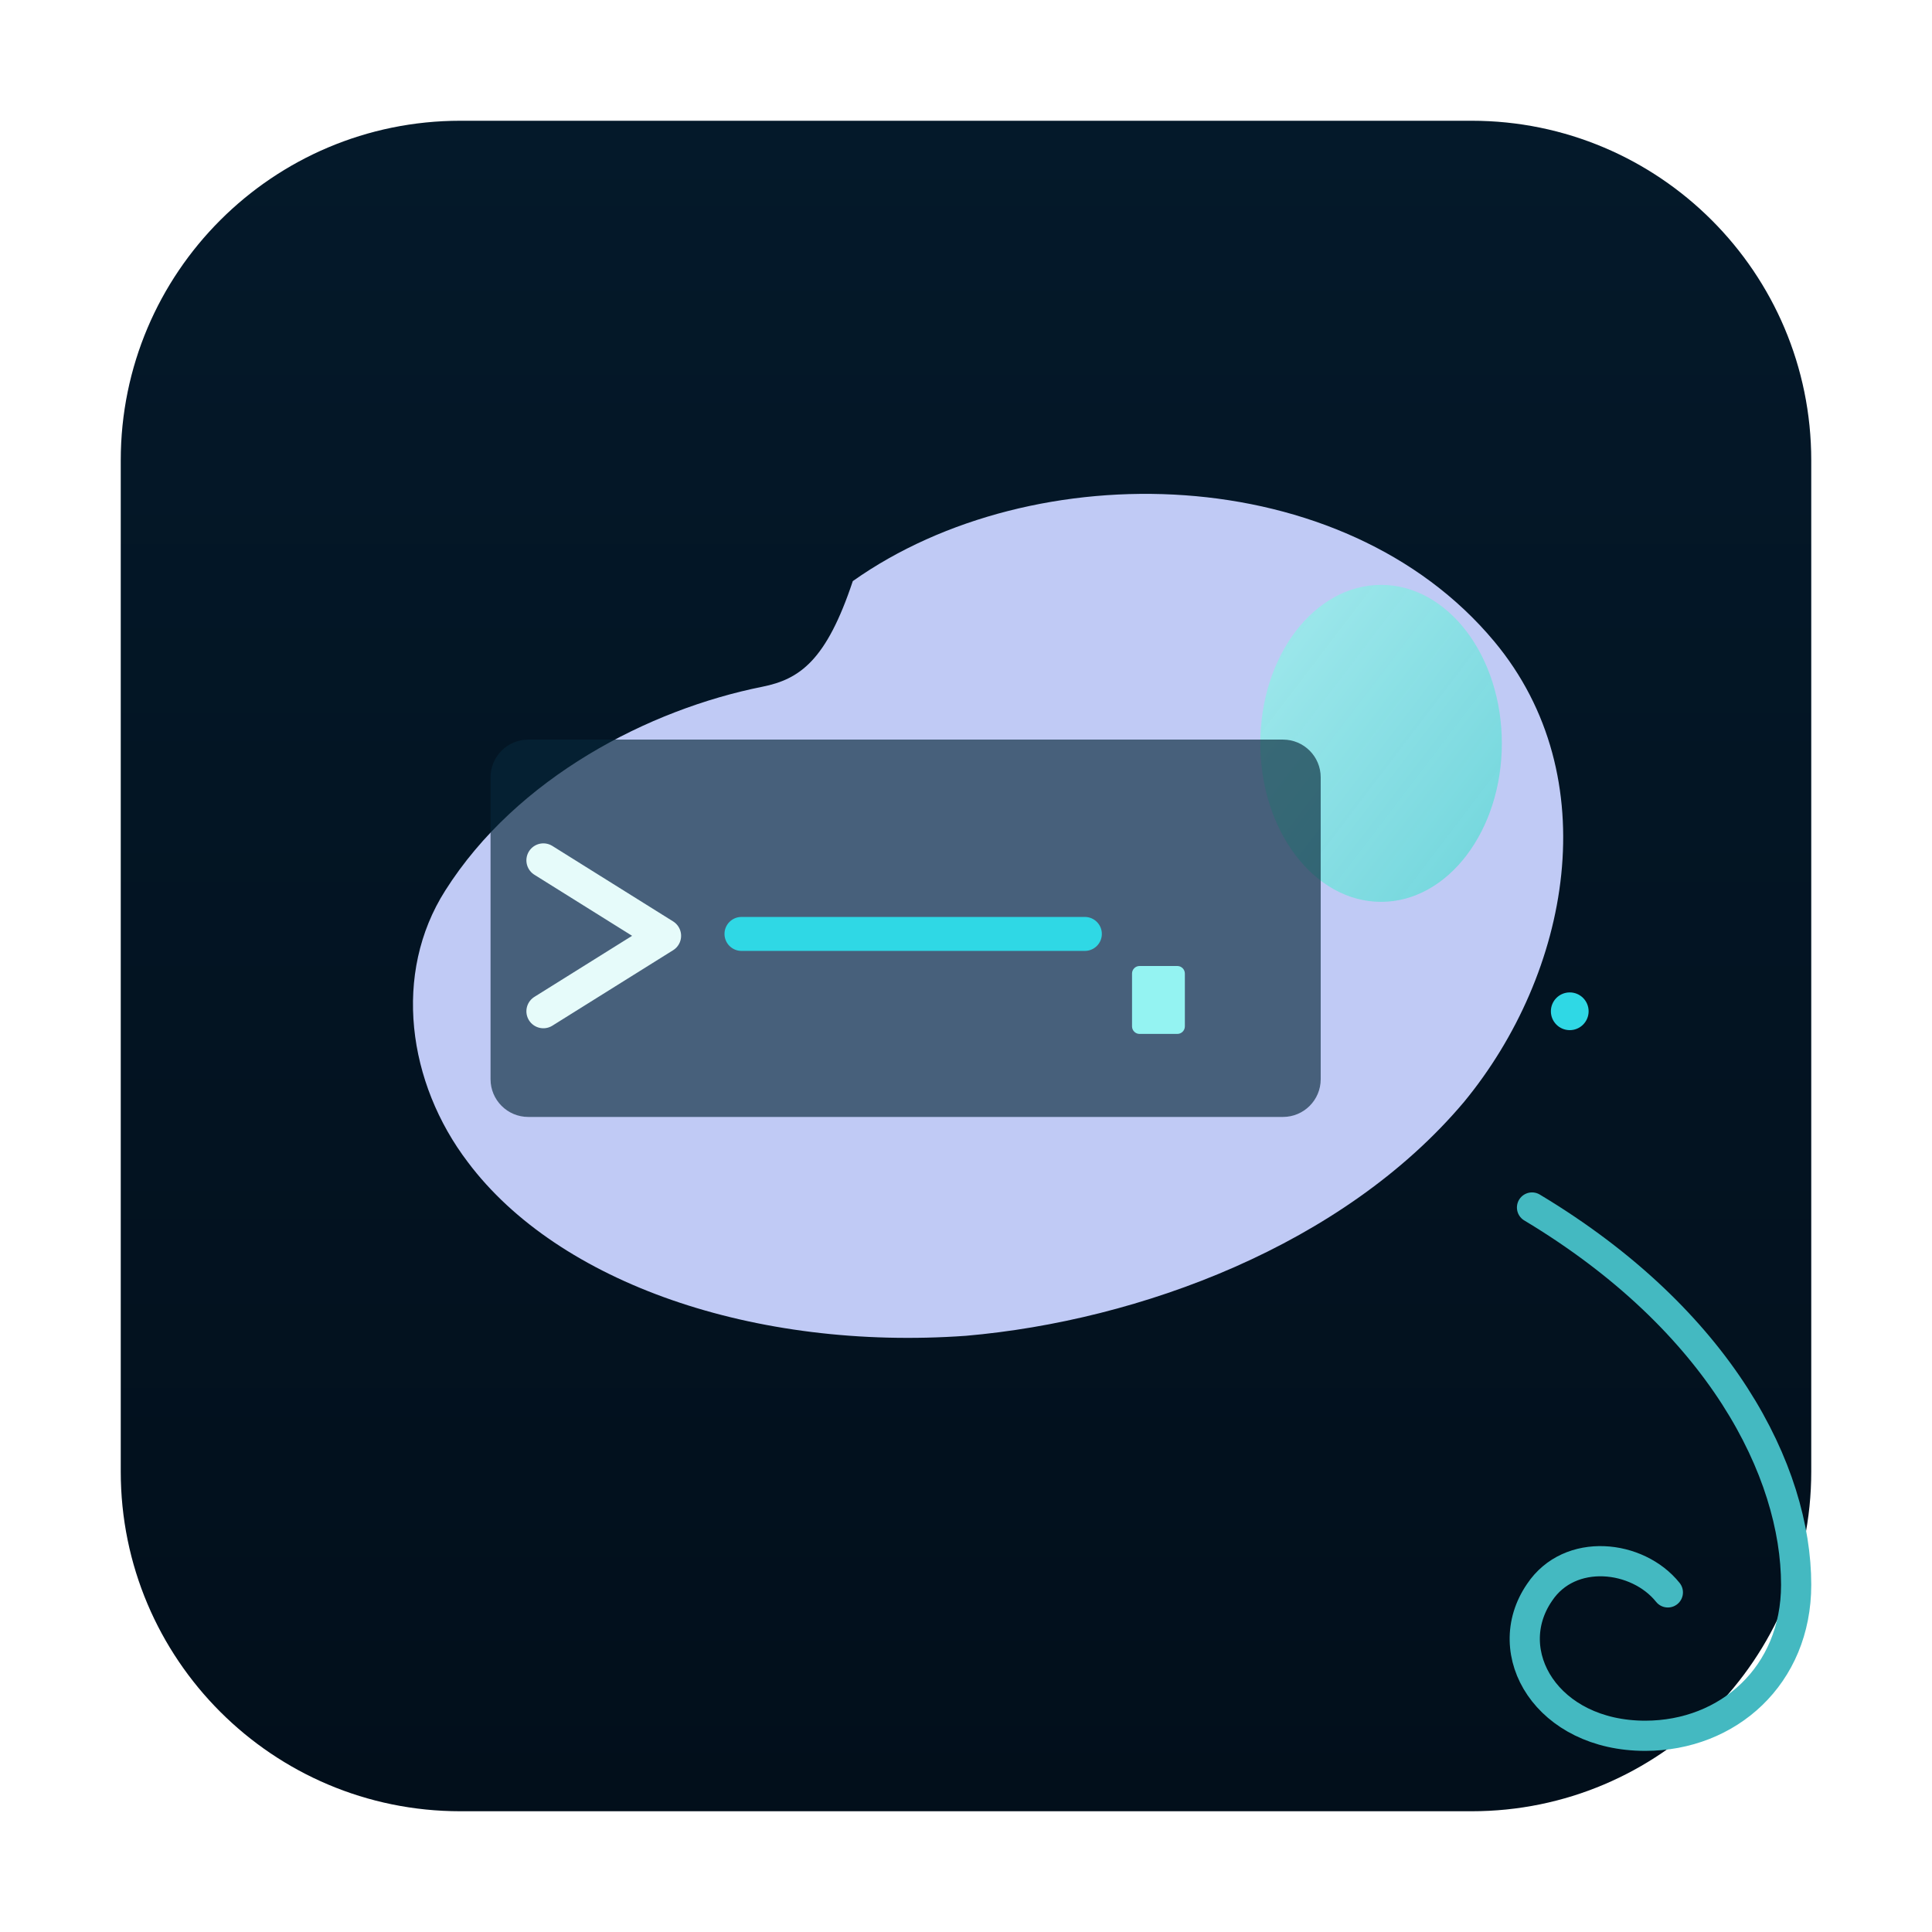
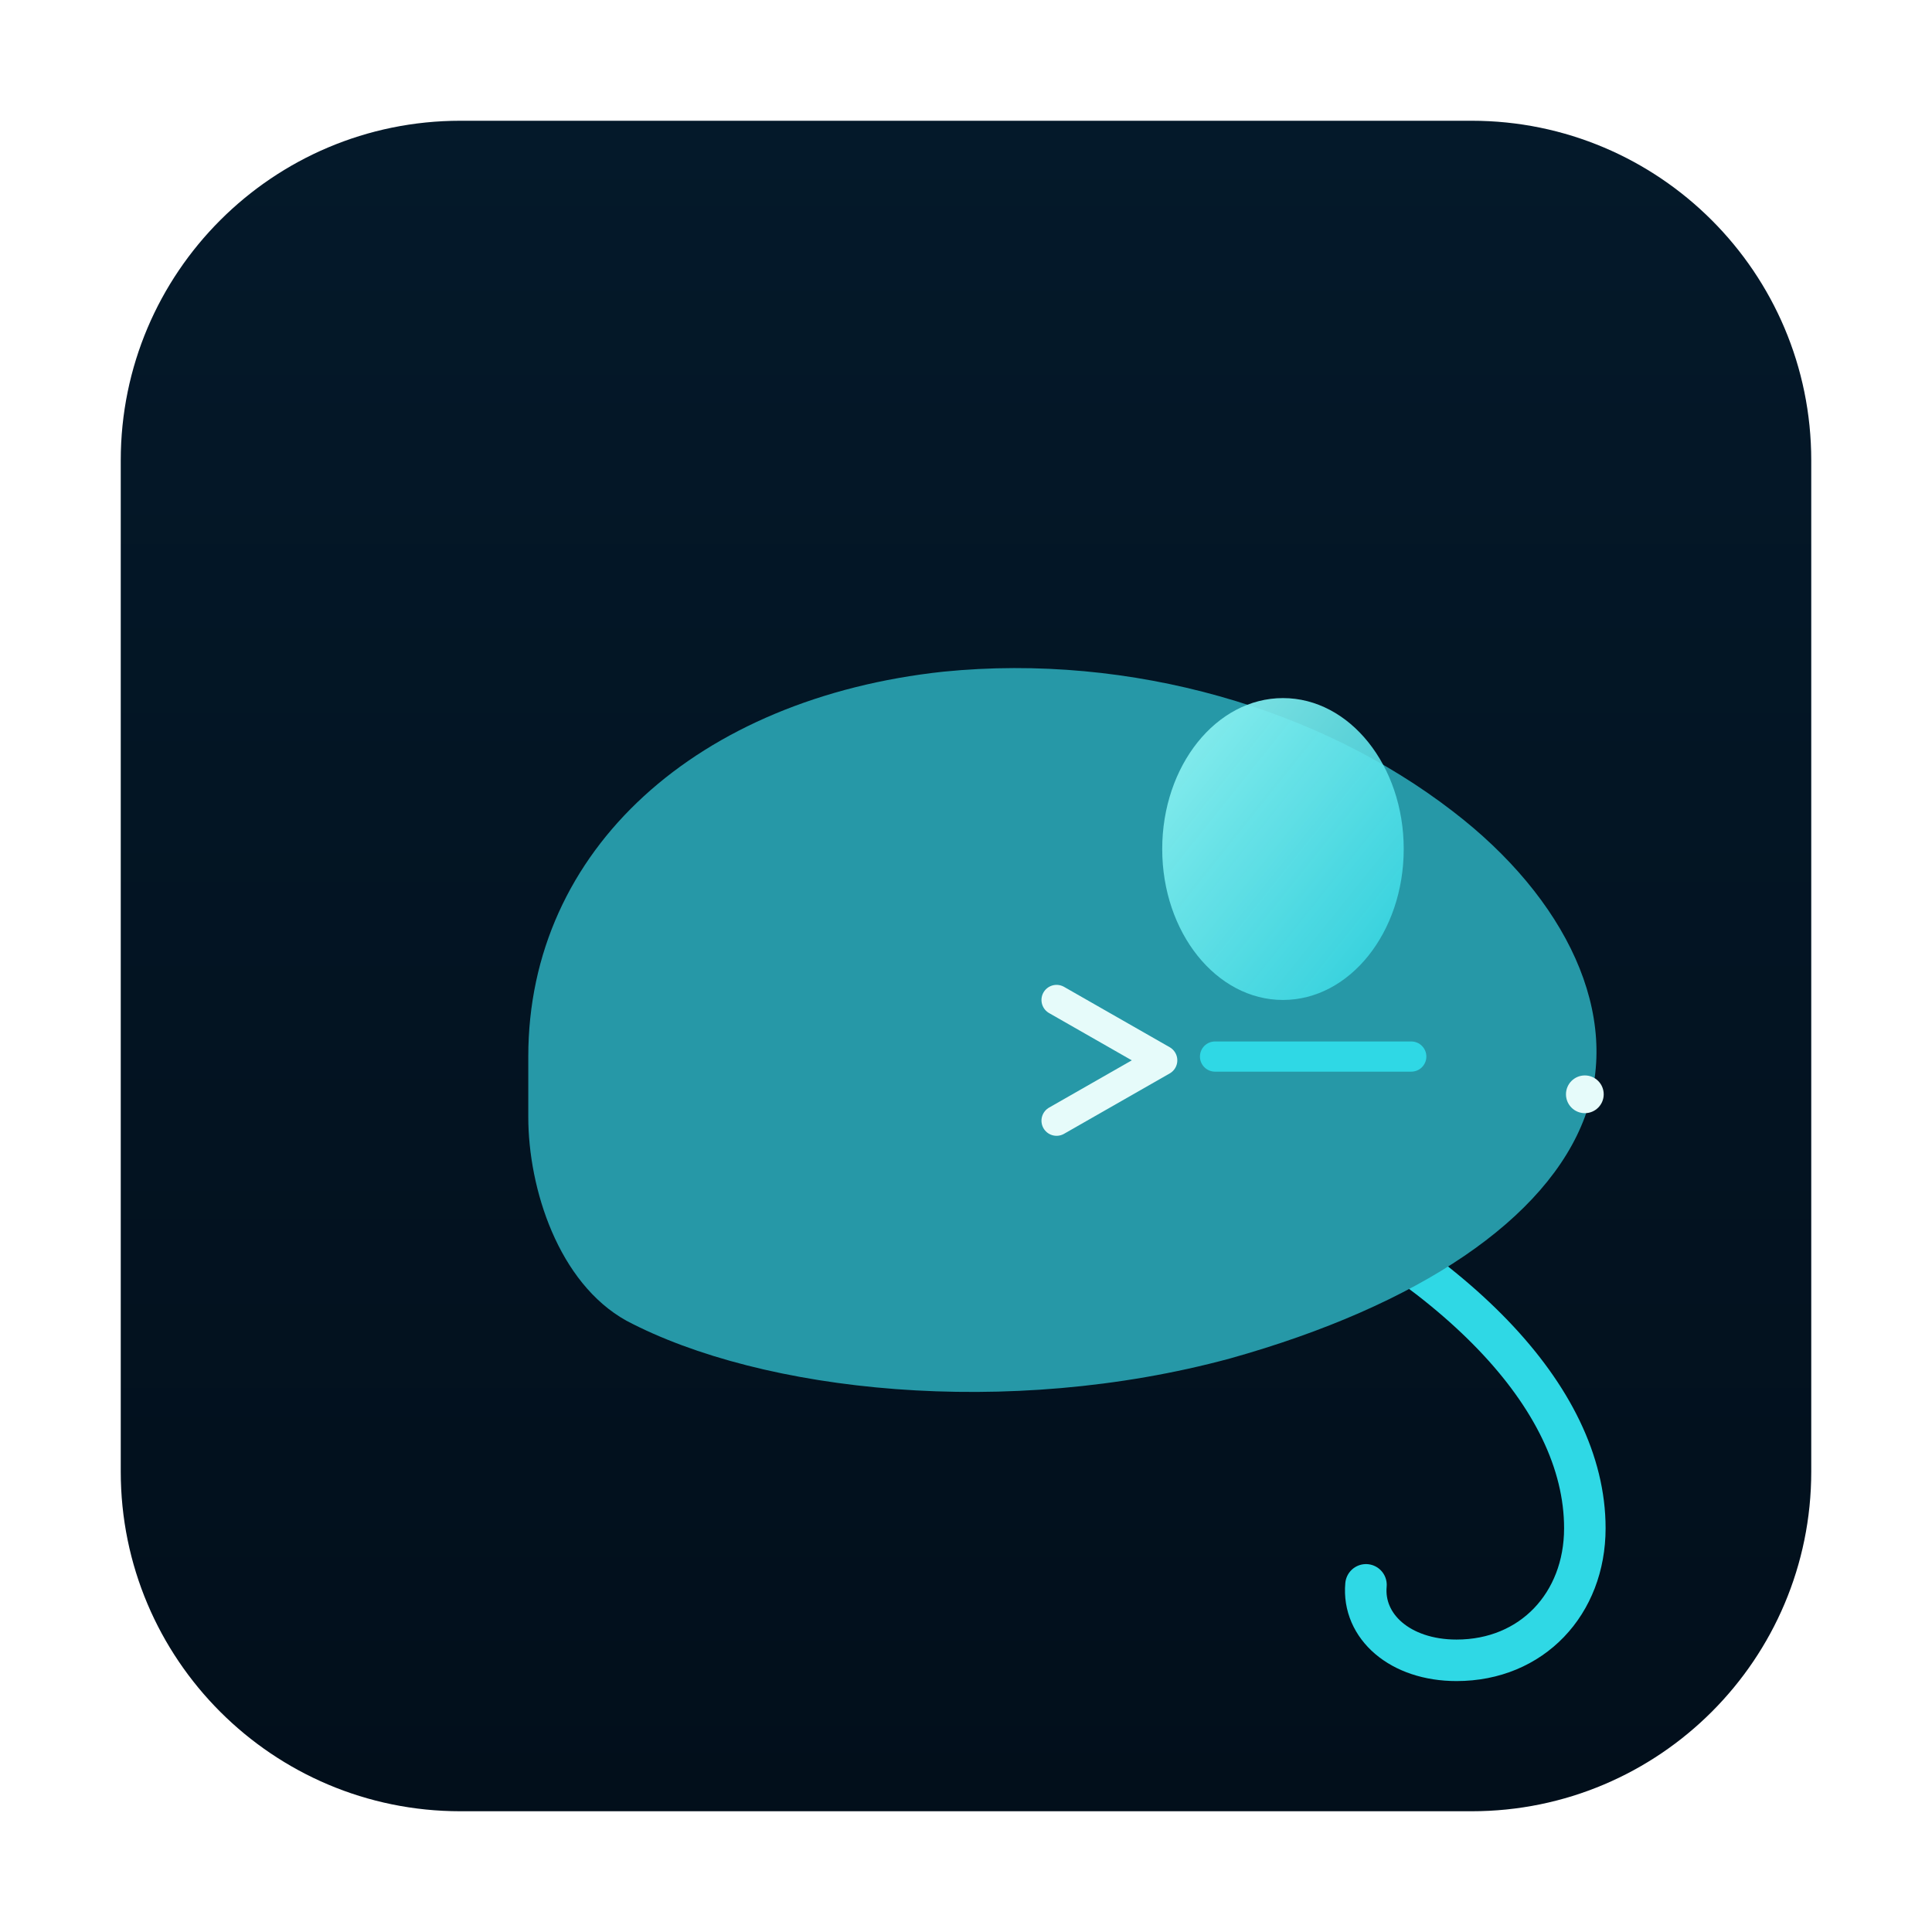
<svg xmlns="http://www.w3.org/2000/svg" width="1024" height="1024" viewBox="0 0 1024 1024">
  <defs>
    <linearGradient id="bg" x1="0" y1="0" x2="0" y2="1">
      <stop offset="0%" stop-color="#04192A" />
      <stop offset="100%" stop-color="#020F1B" />
    </linearGradient>
    <linearGradient id="ear" x1="0" y1="0" x2="1" y2="1">
-       <stop offset="0%" stop-color="#9FEDEC" stop-opacity="0.9" />
-       <stop offset="100%" stop-color="#63D7D7" stop-opacity="0.85" />
+       <stop offset="0%" stop-color="#94F3F2" stop-opacity="0.95" />
+       <stop offset="100%" stop-color="#2FD8E5" stop-opacity="0.85" />
    </linearGradient>
  </defs>
  <rect x="64" y="64" width="896" height="896" rx="180" ry="180" fill="url(#bg)" />
-   <g transform="translate(192,180)" fill="#2698A7">
-     <path d="M260,128 C356,60 520,64 600,160 C660,232 640,336 584,404 C520,480 412,520 320,528 C208,536 104,500 56,436 C24,394 16,336 44,292 C82,232 152,196 212,184 C232,180 246,170 260,128 Z" fill="#c0caf5" />
-     <ellipse cx="540" cy="214" rx="64" ry="84" fill="url(#ear)" />
-     <circle cx="640" cy="356" r="10" fill="#2FD8E5" />
-     <path d="M620,460 C720,520 760,600 760,660 C760,708 724,740 680,740 C628,740 602,696 624,664 C640,640 676,644 692,664" fill="none" stroke="#44B9C1" stroke-width="16" stroke-linecap="round" />
-   </g>
-   <g transform="translate(260,392)">
-     <rect x="0" y="0" width="440" height="200" rx="20" ry="20" fill="#062639" opacity="0.65" />
-     <g transform="translate(28,64)" fill="#E6FBFA">
-       <path d="M0,0 L64,40 L0,80" stroke="#E6FBFA" stroke-width="18" stroke-linecap="round" stroke-linejoin="round" fill="none" />
-       <rect x="96" y="30" width="200" height="18" rx="9" fill="#2FD8E5" />
+   <g transform="translate(140,200)">
+     <path d="M520,420 C630,470 700,540 700,610 C700,650 672,680 632,680 C602,680 582,662 584,640" fill="none" stroke="#2FD8E5" stroke-width="22" stroke-linecap="round" />
+     <path d="M140,360              C140,250 230,170 360,156              C460,146 560,176 630,230              C690,276 720,338 700,392              C680,446 612,492 512,520              C394,552 264,538 192,500              C156,480 140,430 140,392 Z" fill="#2698A7" />
+     <ellipse cx="540" cy="250" rx="64" ry="80" fill="url(#ear)" />
+     <circle cx="700" cy="380" r="10" fill="#E6FBFA" />
+     <g transform="translate(420,330)">
+       <path d="M0,0 L56,32 L0,64" stroke="#E6FBFA" stroke-width="16" stroke-linecap="round" stroke-linejoin="round" fill="none" />
+       <rect x="76" y="22" width="120" height="16" rx="8" fill="#2FD8E5" />
    </g>
-     <rect x="340" y="120" width="28" height="36" fill="#94F3F2" rx="4" />
  </g>
</svg>
